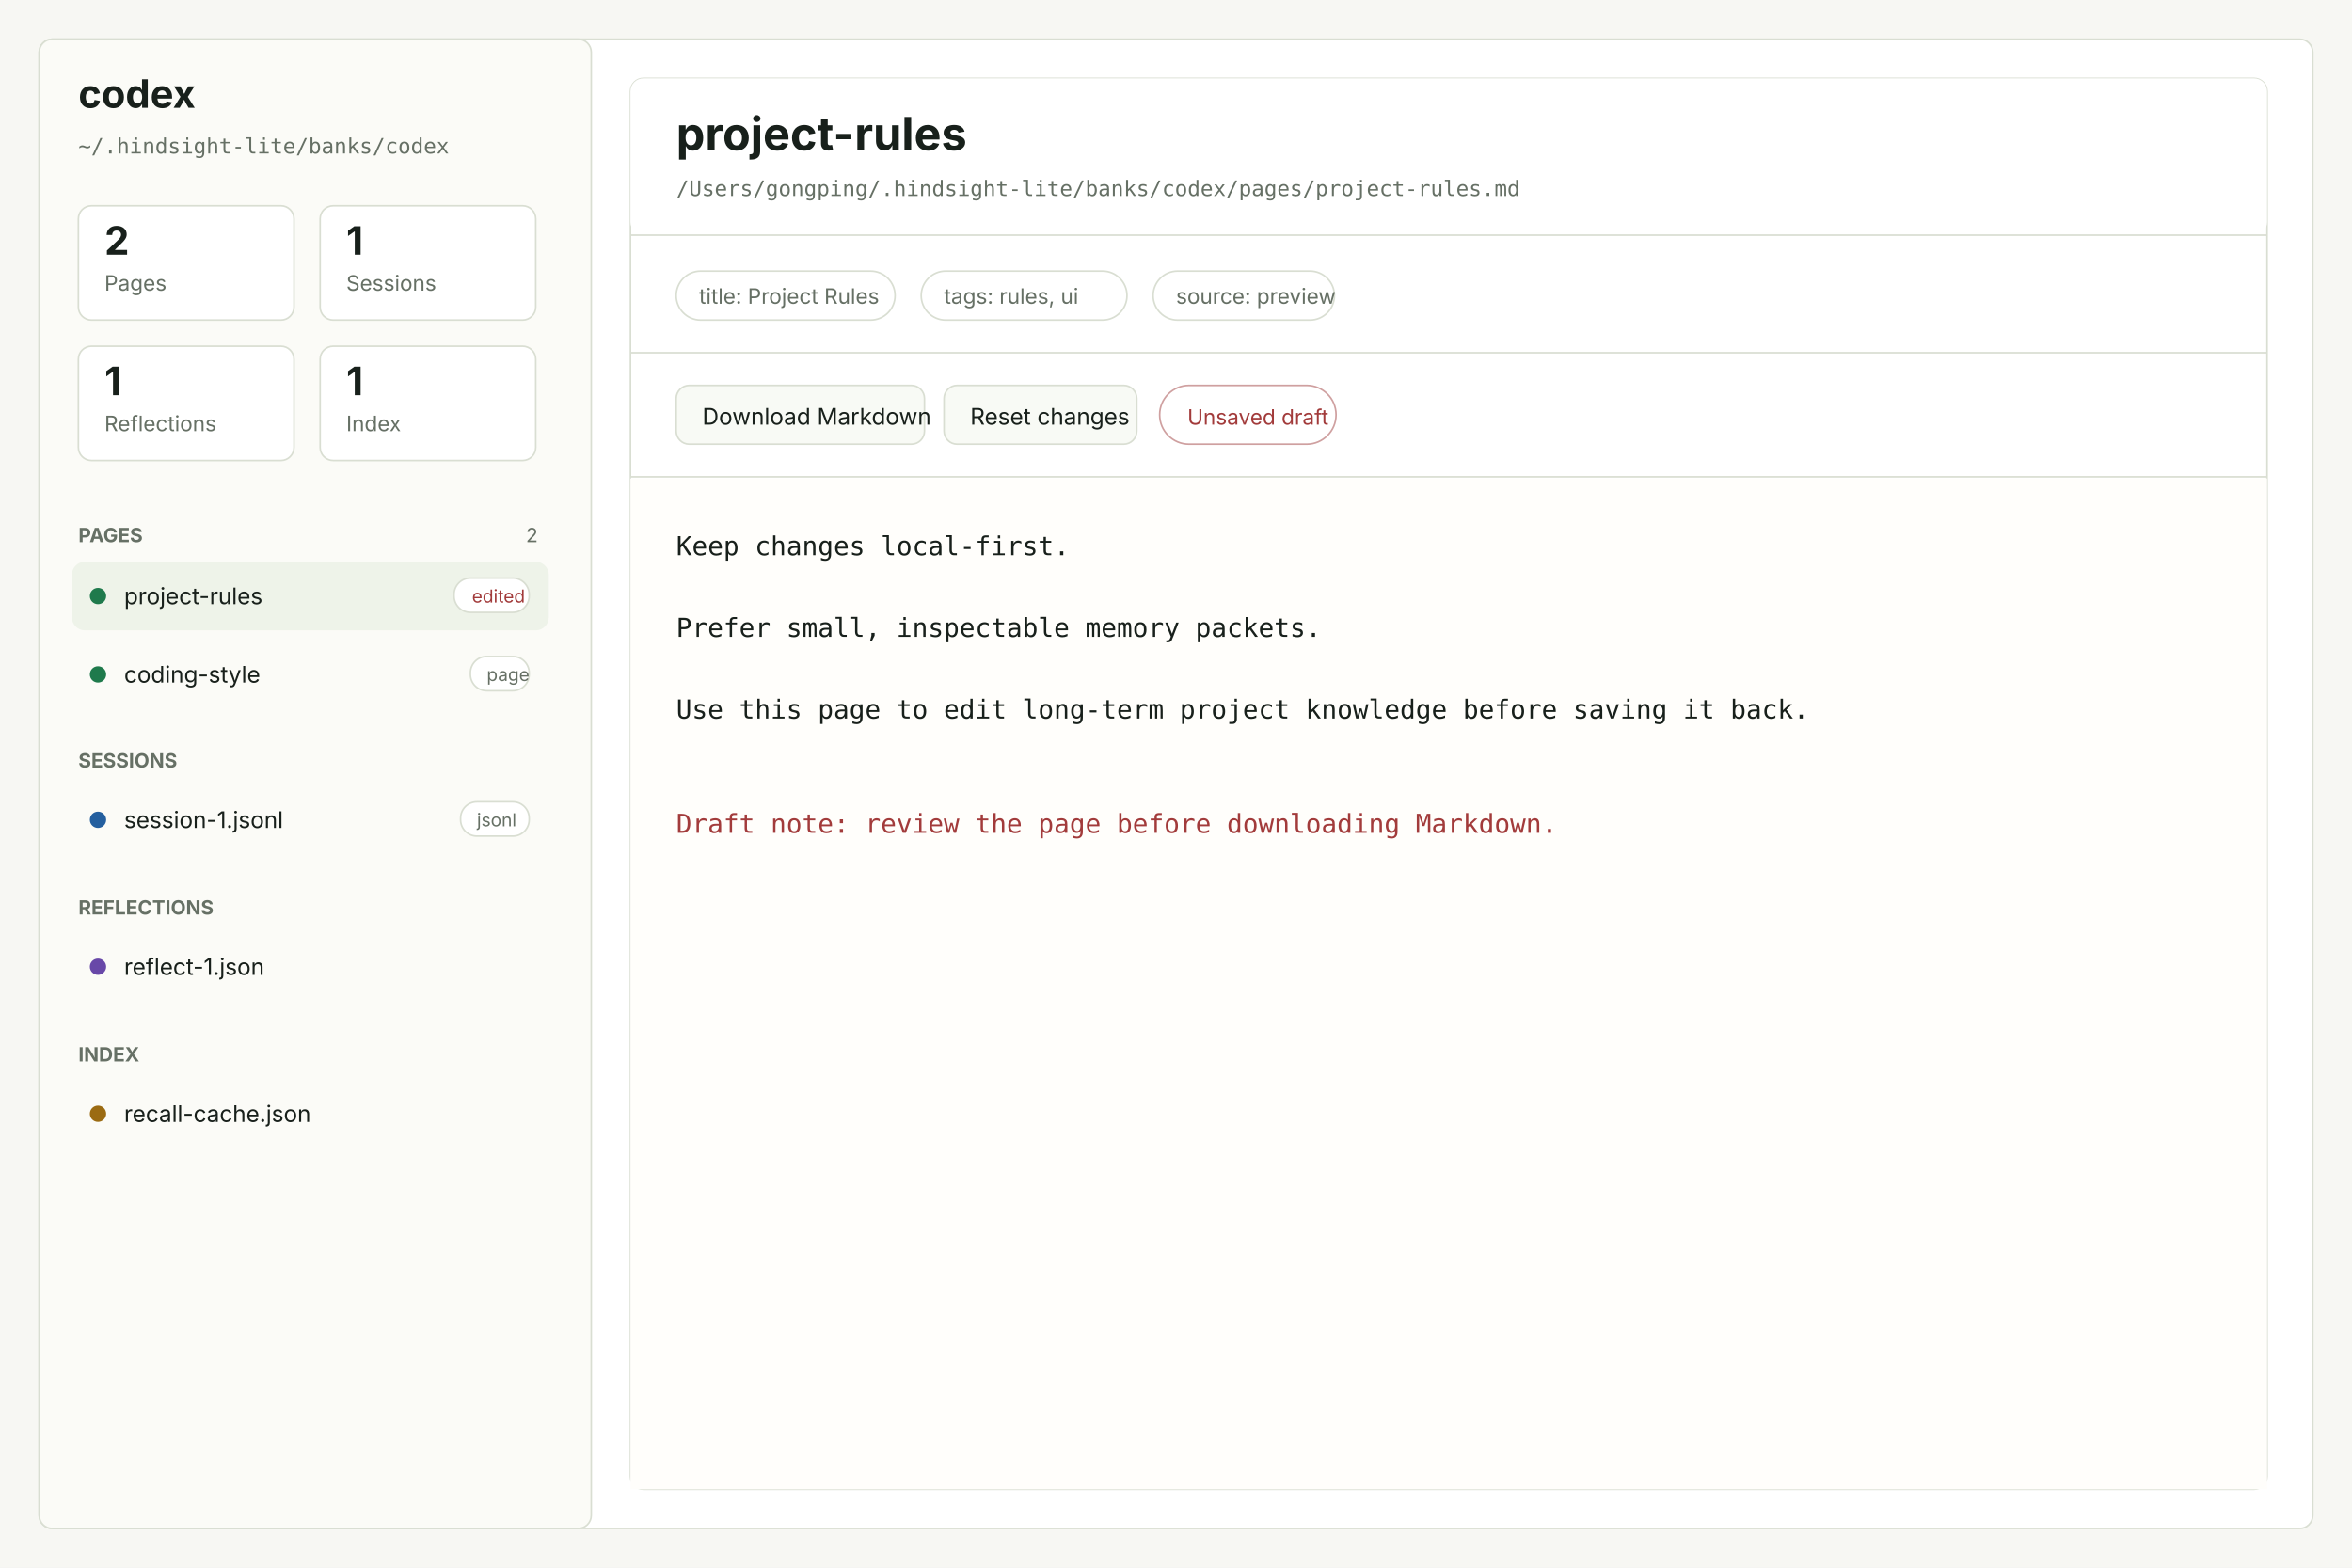
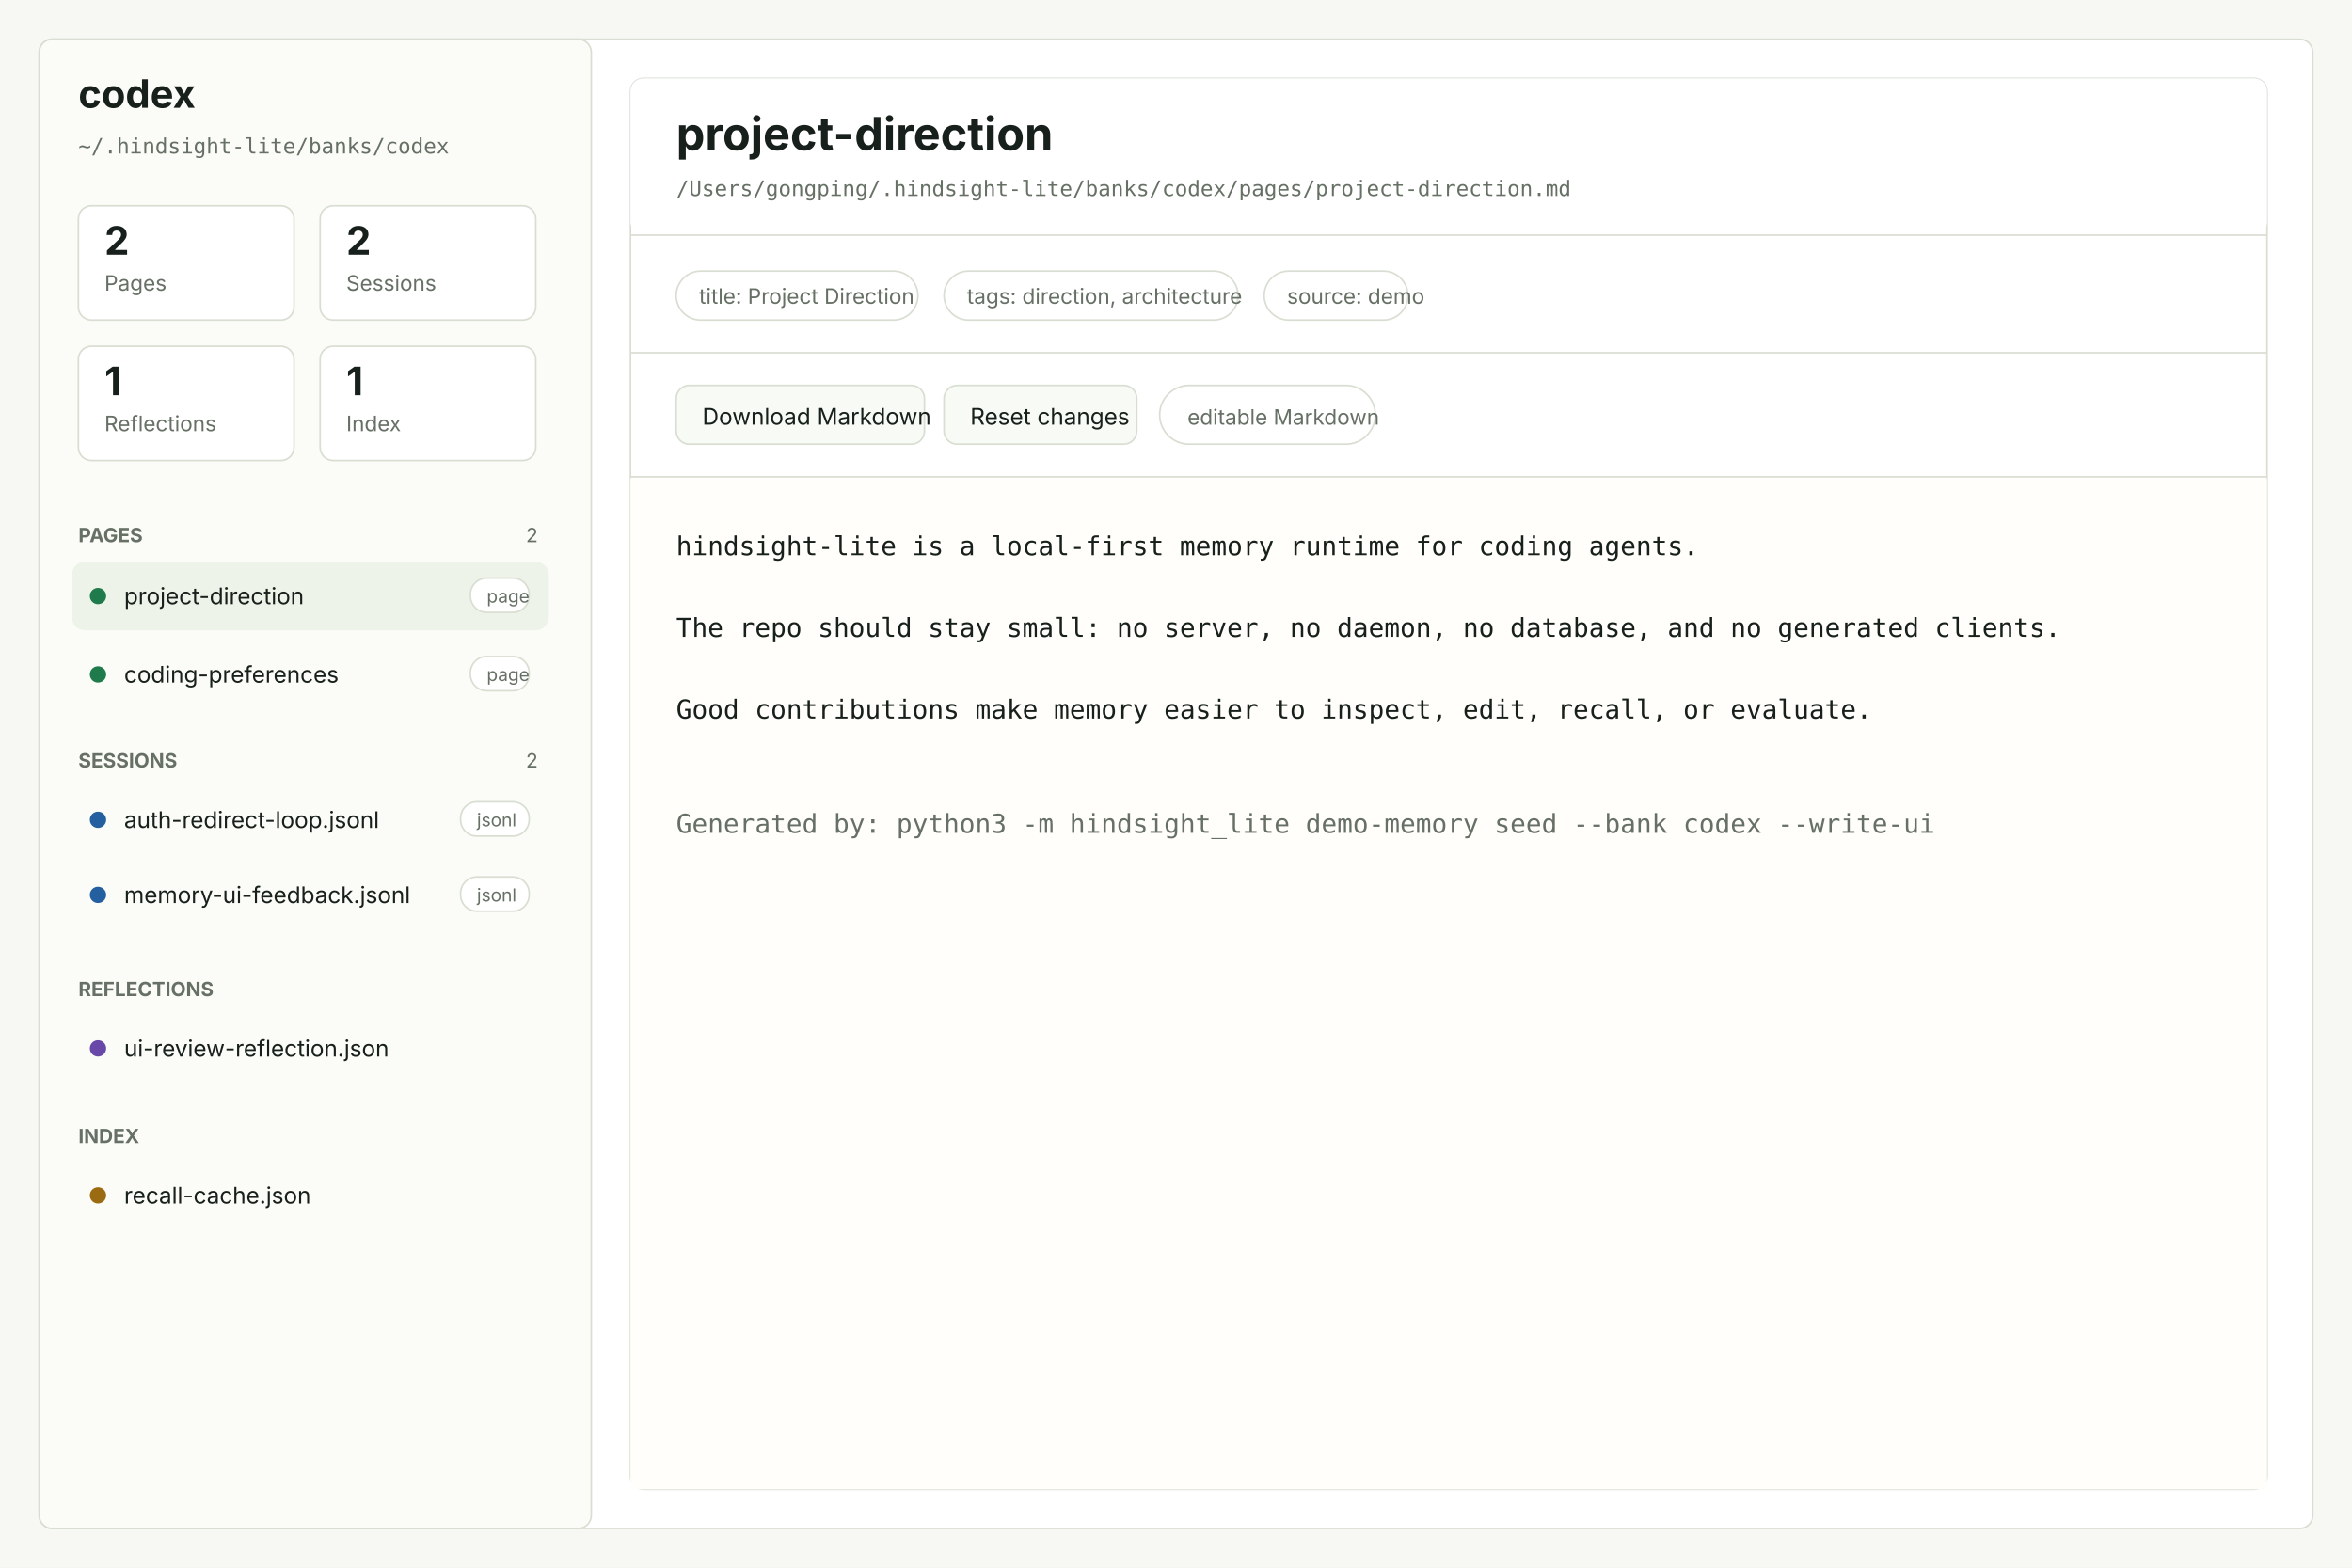
<svg xmlns="http://www.w3.org/2000/svg" width="1440" height="960" viewBox="0 0 1440 960" role="img" aria-labelledby="title desc">
  <rect width="1440" height="960" fill="#f7f7f3" />
  <rect x="24" y="24" width="1392" height="912" rx="8" fill="#ffffff" stroke="#d9ded2" />
  <rect x="24" y="24" width="338" height="912" rx="8" fill="#fbfbf7" stroke="#d9ded2" />
  <text x="48" y="66" fill="#18201b" font-family="-apple-system, BlinkMacSystemFont, Segoe UI, sans-serif" font-size="24" font-weight="700">codex</text>
  <text x="48" y="94" fill="#667065" font-family="ui-monospace, SFMono-Regular, Menlo, monospace" font-size="13">~/.hindsight-lite/banks/codex</text>
  <g transform="translate(48 126)">
    <rect width="132" height="70" rx="8" fill="#ffffff" stroke="#d9ded2" />
    <text x="16" y="30" fill="#18201b" font-family="-apple-system, BlinkMacSystemFont, Segoe UI, sans-serif" font-size="24" font-weight="700">2</text>
    <text x="16" y="52" fill="#667065" font-family="-apple-system, BlinkMacSystemFont, Segoe UI, sans-serif" font-size="13">Pages</text>
    <rect x="148" width="132" height="70" rx="8" fill="#ffffff" stroke="#d9ded2" />
-     <text x="164" y="30" fill="#18201b" font-family="-apple-system, BlinkMacSystemFont, Segoe UI, sans-serif" font-size="24" font-weight="700">1</text>
+     <text x="164" y="30" fill="#18201b" font-family="-apple-system, BlinkMacSystemFont, Segoe UI, sans-serif" font-size="24" font-weight="700">2</text>
    <text x="164" y="52" fill="#667065" font-family="-apple-system, BlinkMacSystemFont, Segoe UI, sans-serif" font-size="13">Sessions</text>
  </g>
  <g transform="translate(48 212)">
    <rect width="132" height="70" rx="8" fill="#ffffff" stroke="#d9ded2" />
    <text x="16" y="30" fill="#18201b" font-family="-apple-system, BlinkMacSystemFont, Segoe UI, sans-serif" font-size="24" font-weight="700">1</text>
    <text x="16" y="52" fill="#667065" font-family="-apple-system, BlinkMacSystemFont, Segoe UI, sans-serif" font-size="13">Reflections</text>
    <rect x="148" width="132" height="70" rx="8" fill="#ffffff" stroke="#d9ded2" />
    <text x="164" y="30" fill="#18201b" font-family="-apple-system, BlinkMacSystemFont, Segoe UI, sans-serif" font-size="24" font-weight="700">1</text>
    <text x="164" y="52" fill="#667065" font-family="-apple-system, BlinkMacSystemFont, Segoe UI, sans-serif" font-size="13">Index</text>
  </g>
  <text x="48" y="332" fill="#667065" font-family="-apple-system, BlinkMacSystemFont, Segoe UI, sans-serif" font-size="12" font-weight="700">PAGES</text>
  <text x="322" y="332" fill="#667065" font-family="-apple-system, BlinkMacSystemFont, Segoe UI, sans-serif" font-size="12">2</text>
  <rect x="44" y="344" width="292" height="42" rx="8" fill="#eef3e9" />
  <circle cx="60" cy="365" r="5" fill="#1f7a4c" />
-   <text x="76" y="370" fill="#18201b" font-family="-apple-system, BlinkMacSystemFont, Segoe UI, sans-serif" font-size="14">project-rules</text>
-   <rect x="278" y="354" width="46" height="21" rx="10" fill="#ffffff" stroke="#d9ded2" />
-   <text x="289" y="369" fill="#a23b3b" font-family="-apple-system, BlinkMacSystemFont, Segoe UI, sans-serif" font-size="11">edited</text>
+   <text x="76" y="370" fill="#18201b" font-family="-apple-system, BlinkMacSystemFont, Segoe UI, sans-serif" font-size="14">project-direction</text>
+   <rect x="288" y="354" width="36" height="21" rx="10" fill="#ffffff" stroke="#d9ded2" />
+   <text x="298" y="369" fill="#667065" font-family="-apple-system, BlinkMacSystemFont, Segoe UI, sans-serif" font-size="11">page</text>
  <circle cx="60" cy="413" r="5" fill="#1f7a4c" />
-   <text x="76" y="418" fill="#18201b" font-family="-apple-system, BlinkMacSystemFont, Segoe UI, sans-serif" font-size="14">coding-style</text>
+   <text x="76" y="418" fill="#18201b" font-family="-apple-system, BlinkMacSystemFont, Segoe UI, sans-serif" font-size="14">coding-preferences</text>
  <rect x="288" y="402" width="36" height="21" rx="10" fill="#ffffff" stroke="#d9ded2" />
  <text x="298" y="417" fill="#667065" font-family="-apple-system, BlinkMacSystemFont, Segoe UI, sans-serif" font-size="11">page</text>
  <text x="48" y="470" fill="#667065" font-family="-apple-system, BlinkMacSystemFont, Segoe UI, sans-serif" font-size="12" font-weight="700">SESSIONS</text>
+   <text x="322" y="470" fill="#667065" font-family="-apple-system, BlinkMacSystemFont, Segoe UI, sans-serif" font-size="12">2</text>
  <circle cx="60" cy="502" r="5" fill="#245f9f" />
-   <text x="76" y="507" fill="#18201b" font-family="-apple-system, BlinkMacSystemFont, Segoe UI, sans-serif" font-size="14">session-1.jsonl</text>
+   <text x="76" y="507" fill="#18201b" font-family="-apple-system, BlinkMacSystemFont, Segoe UI, sans-serif" font-size="14">auth-redirect-loop.jsonl</text>
  <rect x="282" y="491" width="42" height="21" rx="10" fill="#ffffff" stroke="#d9ded2" />
  <text x="292" y="506" fill="#667065" font-family="-apple-system, BlinkMacSystemFont, Segoe UI, sans-serif" font-size="11">jsonl</text>
-   <text x="48" y="560" fill="#667065" font-family="-apple-system, BlinkMacSystemFont, Segoe UI, sans-serif" font-size="12" font-weight="700">REFLECTIONS</text>
-   <circle cx="60" cy="592" r="5" fill="#6848a8" />
-   <text x="76" y="597" fill="#18201b" font-family="-apple-system, BlinkMacSystemFont, Segoe UI, sans-serif" font-size="14">reflect-1.json</text>
-   <text x="48" y="650" fill="#667065" font-family="-apple-system, BlinkMacSystemFont, Segoe UI, sans-serif" font-size="12" font-weight="700">INDEX</text>
-   <circle cx="60" cy="682" r="5" fill="#9b6b12" />
-   <text x="76" y="687" fill="#18201b" font-family="-apple-system, BlinkMacSystemFont, Segoe UI, sans-serif" font-size="14">recall-cache.json</text>
+   <circle cx="60" cy="548" r="5" fill="#245f9f" />
+   <text x="76" y="553" fill="#18201b" font-family="-apple-system, BlinkMacSystemFont, Segoe UI, sans-serif" font-size="14">memory-ui-feedback.jsonl</text>
+   <rect x="282" y="537" width="42" height="21" rx="10" fill="#ffffff" stroke="#d9ded2" />
+   <text x="292" y="552" fill="#667065" font-family="-apple-system, BlinkMacSystemFont, Segoe UI, sans-serif" font-size="11">jsonl</text>
+   <text x="48" y="610" fill="#667065" font-family="-apple-system, BlinkMacSystemFont, Segoe UI, sans-serif" font-size="12" font-weight="700">REFLECTIONS</text>
+   <circle cx="60" cy="642" r="5" fill="#6848a8" />
+   <text x="76" y="647" fill="#18201b" font-family="-apple-system, BlinkMacSystemFont, Segoe UI, sans-serif" font-size="14">ui-review-reflection.json</text>
+   <text x="48" y="700" fill="#667065" font-family="-apple-system, BlinkMacSystemFont, Segoe UI, sans-serif" font-size="12" font-weight="700">INDEX</text>
+   <circle cx="60" cy="732" r="5" fill="#9b6b12" />
+   <text x="76" y="737" fill="#18201b" font-family="-apple-system, BlinkMacSystemFont, Segoe UI, sans-serif" font-size="14">recall-cache.json</text>
  <g transform="translate(386 48)">
    <rect width="1002" height="864" rx="8" fill="#ffffff" stroke="#d9ded2" />
    <rect width="1002" height="96" rx="8" fill="#ffffff" />
-     <text x="28" y="44" fill="#18201b" font-family="-apple-system, BlinkMacSystemFont, Segoe UI, sans-serif" font-size="28" font-weight="700">project-rules</text>
-     <text x="28" y="72" fill="#667065" font-family="ui-monospace, SFMono-Regular, Menlo, monospace" font-size="13">/Users/gongping/.hindsight-lite/banks/codex/pages/project-rules.md</text>
+     <text x="28" y="44" fill="#18201b" font-family="-apple-system, BlinkMacSystemFont, Segoe UI, sans-serif" font-size="28" font-weight="700">project-direction</text>
+     <text x="28" y="72" fill="#667065" font-family="ui-monospace, SFMono-Regular, Menlo, monospace" font-size="13">/Users/gongping/.hindsight-lite/banks/codex/pages/project-direction.md</text>
    <line x1="0" y1="96" x2="1002" y2="96" stroke="#d9ded2" />
    <g transform="translate(28 118)">
-       <rect width="134" height="30" rx="15" fill="#ffffff" stroke="#d9ded2" />
-       <text x="14" y="20" fill="#667065" font-family="-apple-system, BlinkMacSystemFont, Segoe UI, sans-serif" font-size="13">title: Project Rules</text>
-       <rect x="150" width="126" height="30" rx="15" fill="#ffffff" stroke="#d9ded2" />
-       <text x="164" y="20" fill="#667065" font-family="-apple-system, BlinkMacSystemFont, Segoe UI, sans-serif" font-size="13">tags: rules, ui</text>
-       <rect x="292" width="111" height="30" rx="15" fill="#ffffff" stroke="#d9ded2" />
-       <text x="306" y="20" fill="#667065" font-family="-apple-system, BlinkMacSystemFont, Segoe UI, sans-serif" font-size="13">source: preview</text>
+       <rect width="148" height="30" rx="15" fill="#ffffff" stroke="#d9ded2" />
+       <text x="14" y="20" fill="#667065" font-family="-apple-system, BlinkMacSystemFont, Segoe UI, sans-serif" font-size="13">title: Project Direction</text>
+       <rect x="164" width="180" height="30" rx="15" fill="#ffffff" stroke="#d9ded2" />
+       <text x="178" y="20" fill="#667065" font-family="-apple-system, BlinkMacSystemFont, Segoe UI, sans-serif" font-size="13">tags: direction, architecture</text>
+       <rect x="360" width="88" height="30" rx="15" fill="#ffffff" stroke="#d9ded2" />
+       <text x="374" y="20" fill="#667065" font-family="-apple-system, BlinkMacSystemFont, Segoe UI, sans-serif" font-size="13">source: demo</text>
    </g>
    <line x1="0" y1="168" x2="1002" y2="168" stroke="#d9ded2" />
    <g transform="translate(28 188)">
      <rect width="152" height="36" rx="8" fill="#f8faf5" stroke="#d9ded2" />
      <text x="16" y="24" fill="#18201b" font-family="-apple-system, BlinkMacSystemFont, Segoe UI, sans-serif" font-size="14">Download Markdown</text>
      <rect x="164" width="118" height="36" rx="8" fill="#f8faf5" stroke="#d9ded2" />
      <text x="180" y="24" fill="#18201b" font-family="-apple-system, BlinkMacSystemFont, Segoe UI, sans-serif" font-size="14">Reset changes</text>
-       <rect x="296" width="108" height="36" rx="18" fill="#ffffff" stroke="#cfa0a0" />
-       <text x="313" y="24" fill="#a23b3b" font-family="-apple-system, BlinkMacSystemFont, Segoe UI, sans-serif" font-size="13">Unsaved draft</text>
+       <rect x="296" width="132" height="36" rx="18" fill="#ffffff" stroke="#d9ded2" />
+       <text x="313" y="24" fill="#667065" font-family="-apple-system, BlinkMacSystemFont, Segoe UI, sans-serif" font-size="13">editable Markdown</text>
    </g>
    <line x1="0" y1="244" x2="1002" y2="244" stroke="#d9ded2" />
    <rect x="0" y="245" width="1002" height="619" rx="0" fill="#fffefb" />
    <g font-family="ui-monospace, SFMono-Regular, Menlo, monospace" font-size="16" fill="#18201b">
-       <text x="28" y="292">Keep changes local-first.</text>
-       <text x="28" y="342">Prefer small, inspectable memory packets.</text>
-       <text x="28" y="392">Use this page to edit long-term project knowledge before saving it back.</text>
-       <text x="28" y="462" fill="#a23b3b">Draft note: review the page before downloading Markdown.</text>
+       <text x="28" y="292">hindsight-lite is a local-first memory runtime for coding agents.</text>
+       <text x="28" y="342">The repo should stay small: no server, no daemon, no database, and no generated clients.</text>
+       <text x="28" y="392">Good contributions make memory easier to inspect, edit, recall, or evaluate.</text>
+       <text x="28" y="462" fill="#667065">Generated by: python3 -m hindsight_lite demo-memory seed --bank codex --write-ui</text>
    </g>
  </g>
</svg>
